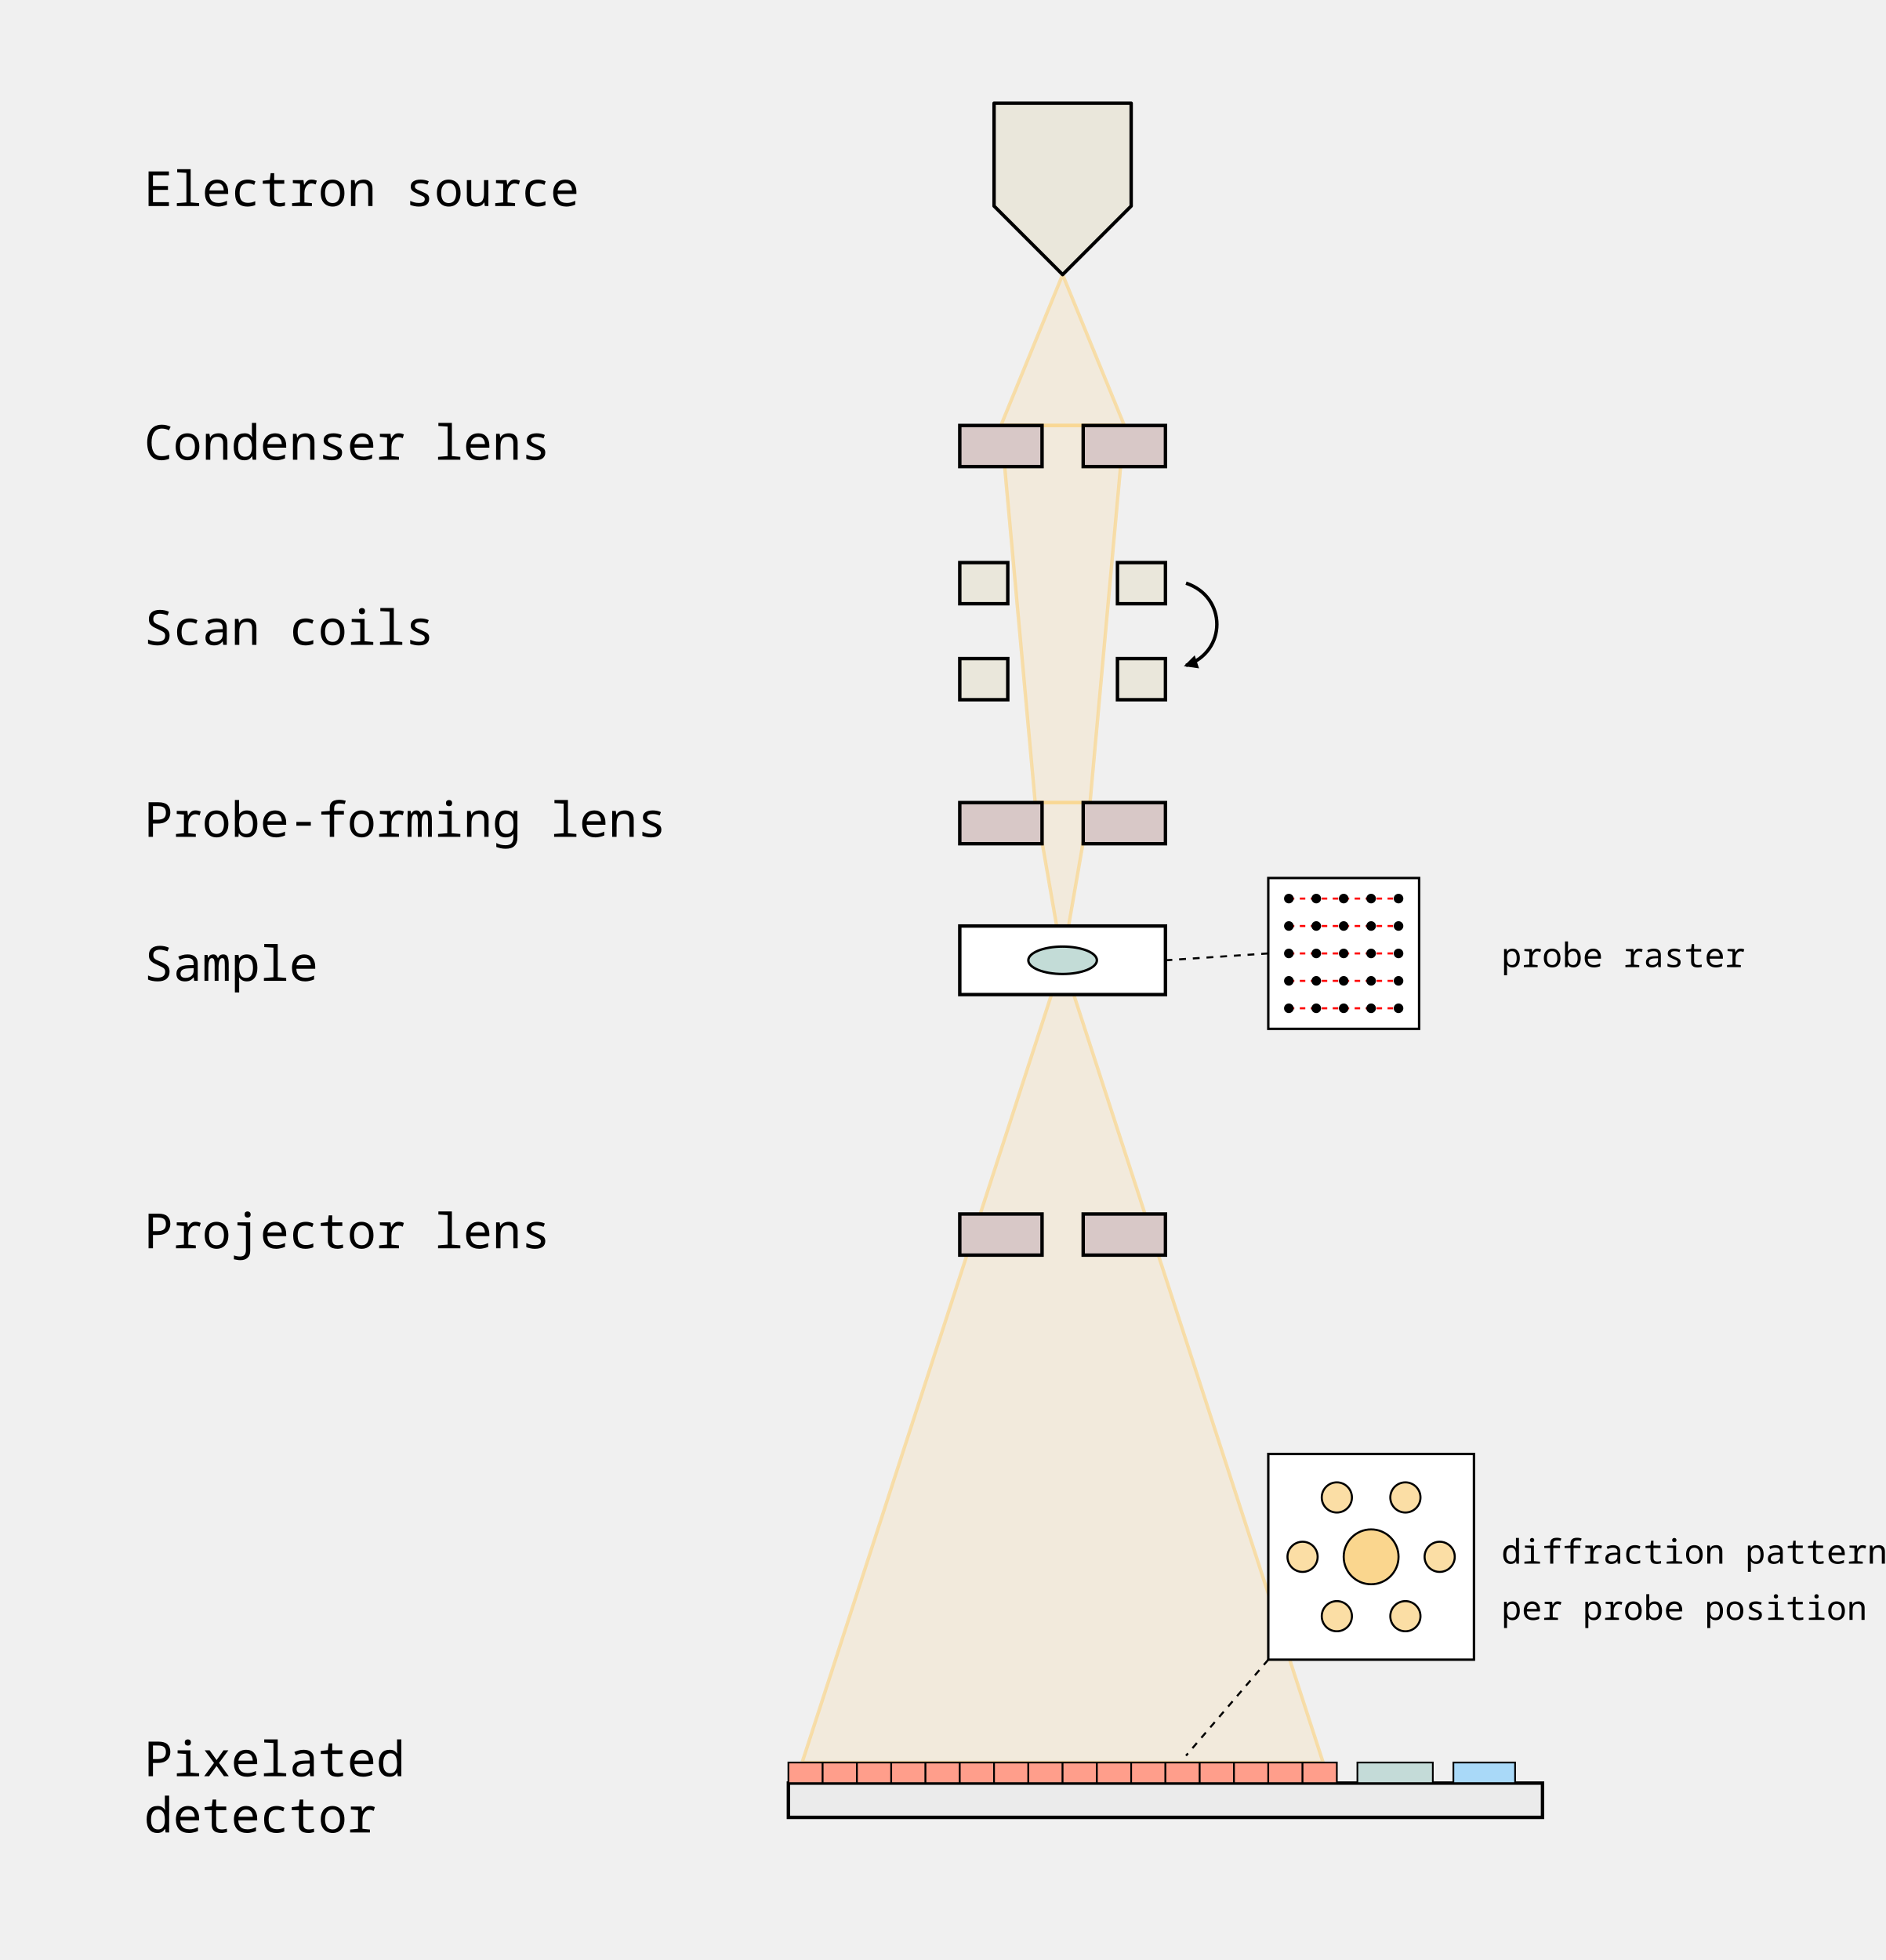
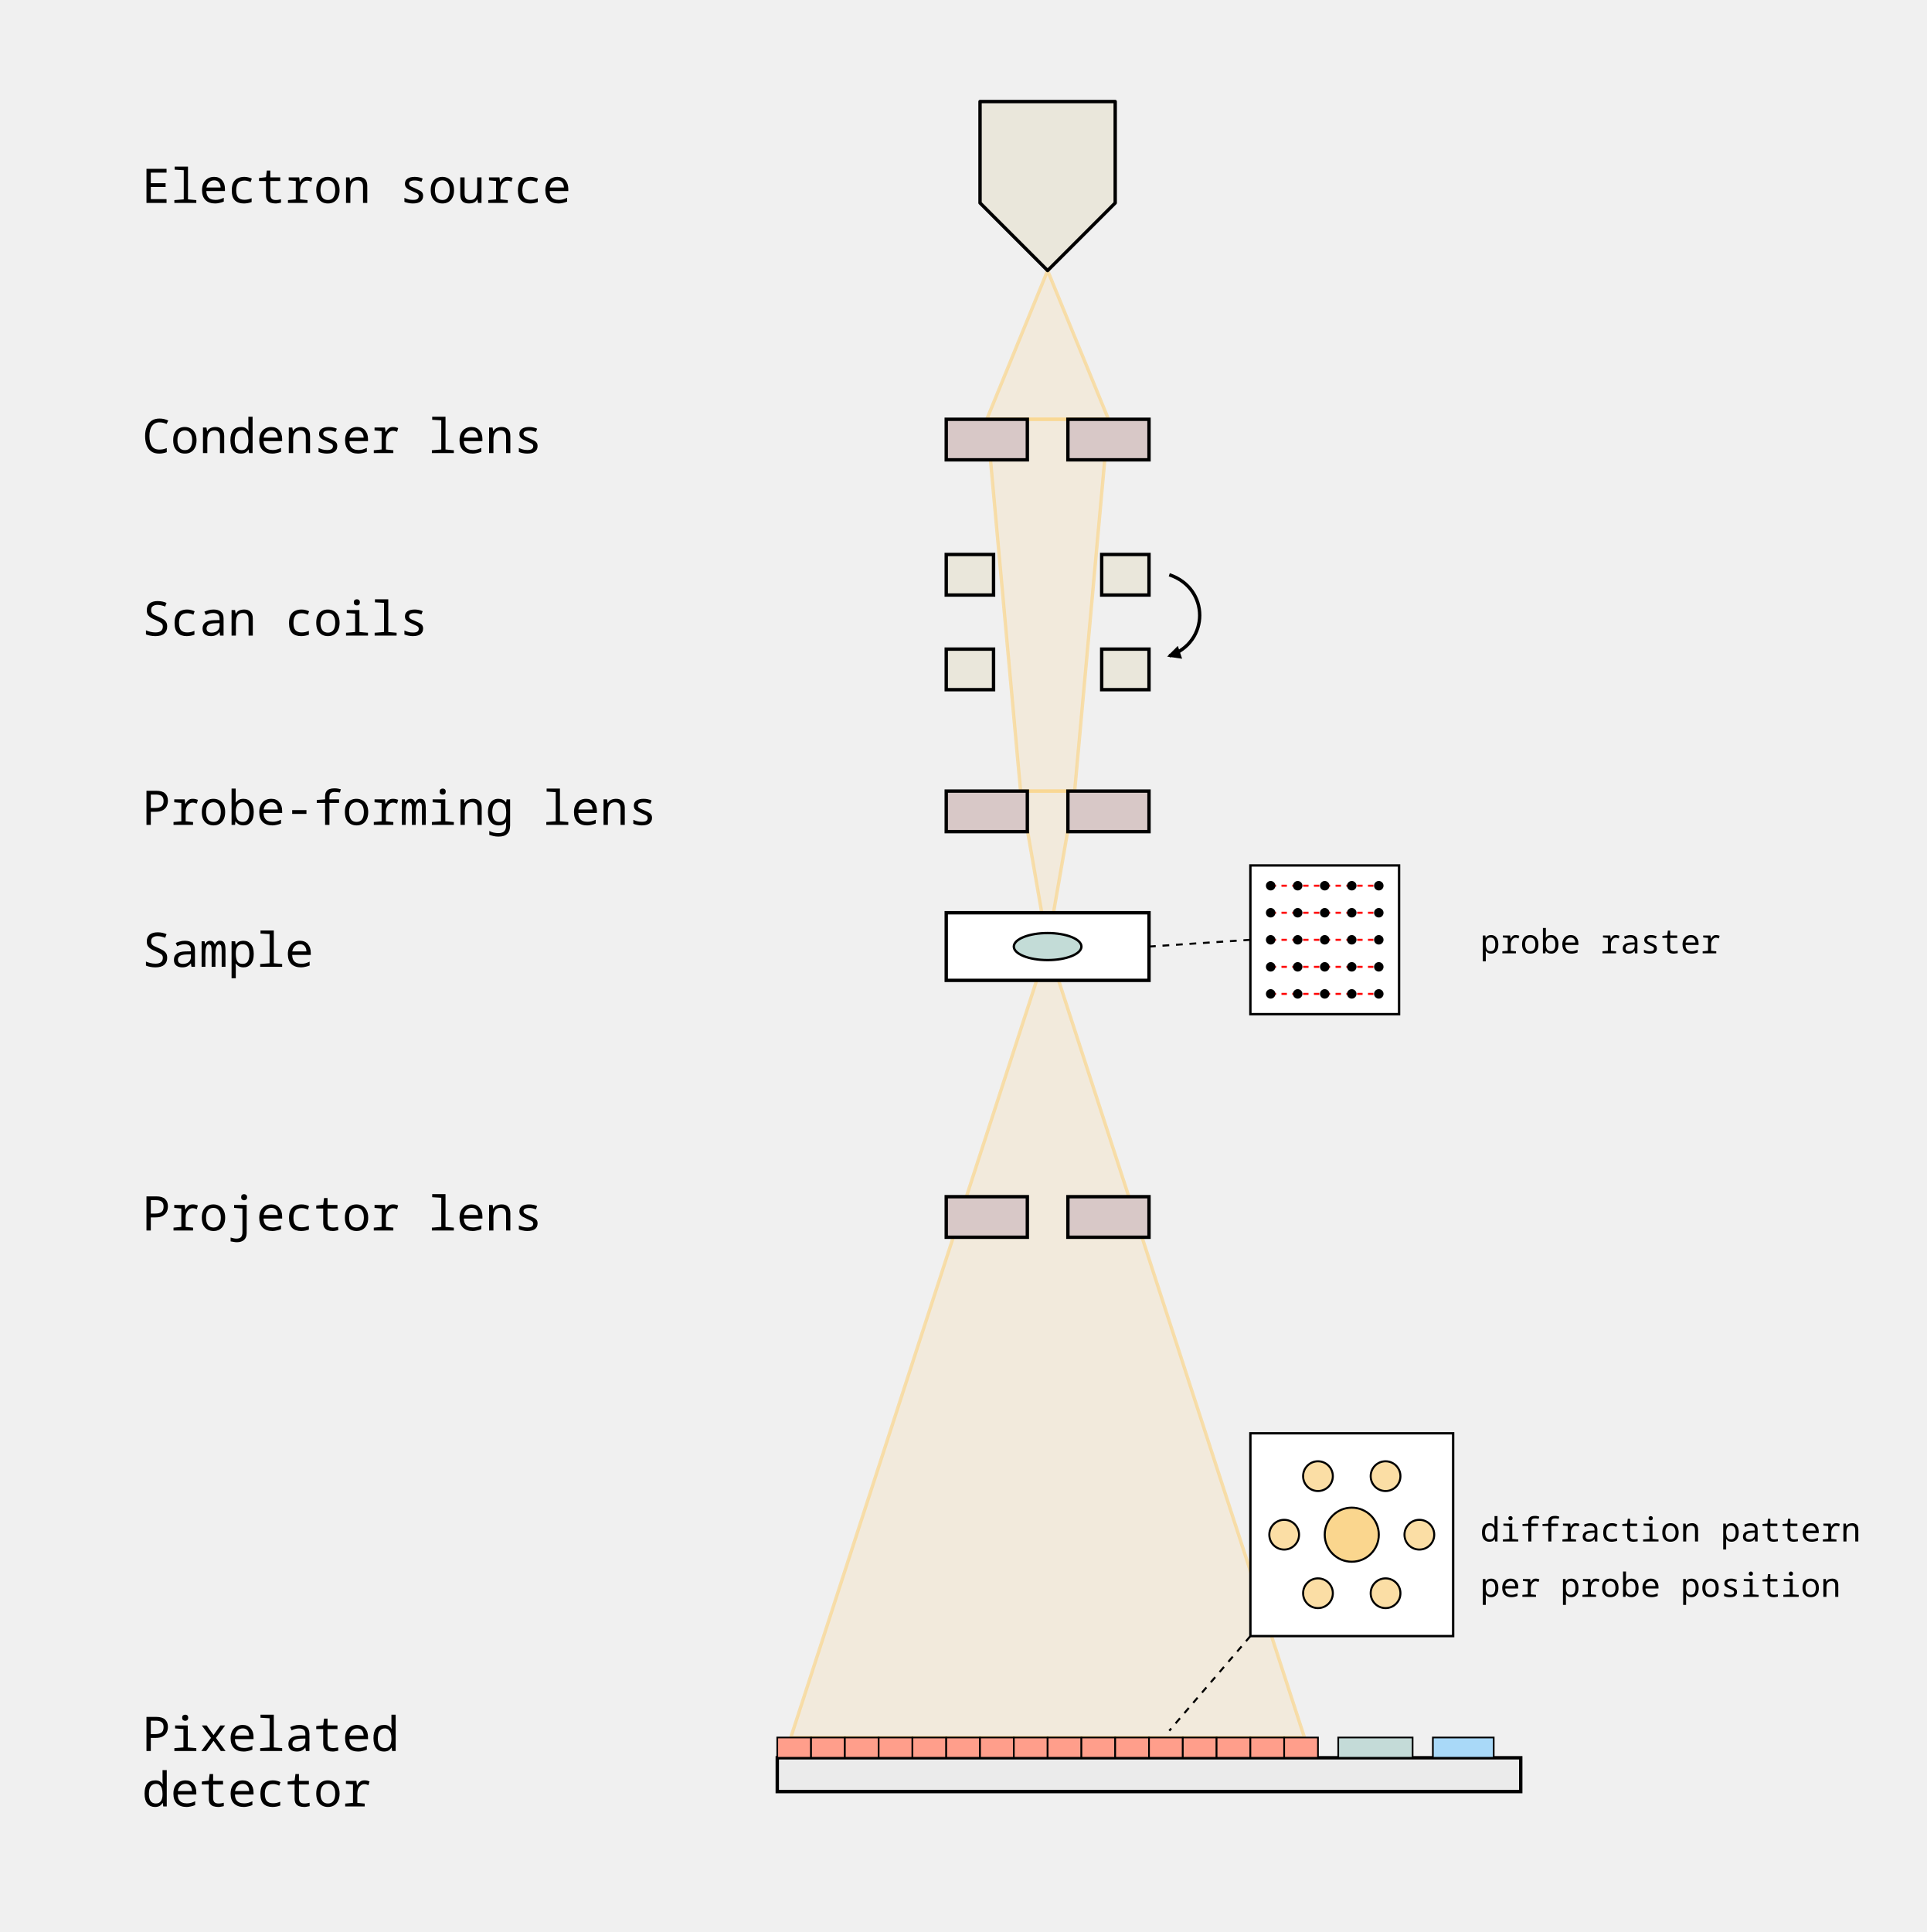
- <svg xmlns="http://www.w3.org/2000/svg" width="1039" height="1080" viewBox="100 0 275 285.75">
+ <svg xmlns="http://www.w3.org/2000/svg" width="1077" height="1080" viewBox="100 0 285 285.75">
  <g id="layer-defs">
    <defs>
      <marker id="arrow" viewBox="0 0 6 6" refX="5" refY="3" markerWidth="4" markerHeight="4" orient="auto">
        <path d="M0,0 L6,3 L0,6 z" style="fill:#000000" />
      </marker>
    </defs>
  </g>
  <g id="layer-beam">
    <polygon points="255.000,40.000 246.000,62.000 264.000,62.000" style="fill:#fad68e;stroke:#fad68e;stroke-width:0.5;stroke-linejoin:round;fill-opacity:0.2;stroke-opacity:0.7" />
    <polygon points="246.000,62.000 264.000,62.000 259.000,117.000 251.000,117.000" style="fill:#fad68e;stroke:#fad68e;stroke-width:0.5;stroke-linejoin:round;fill-opacity:0.2;stroke-opacity:0.7" />
    <polygon points="251.000,117.000 259.000,117.000 255.000,140.000" style="fill:#fad68e;stroke:#fad68e;stroke-width:0.5;stroke-linejoin:round;fill-opacity:0.2;stroke-opacity:0.7" />
    <polygon points="255.000,140.000 217.000,257.000 293.000,257.000" style="fill:#fad68e;stroke:#fad68e;stroke-width:0.5;stroke-linejoin:round;fill-opacity:0.2;stroke-opacity:0.7" />
  </g>
  <g id="layer-column">
    <polygon points="245.000,15.000 265.000,15.000 265.000,30.000 255.000,40.000 245.000,30.000" style="fill:#eae7db;stroke:#000000;stroke-width:0.5;stroke-linejoin:round" />
    <rect x="240.000" y="62.000" width="12.000" height="6.000" style="fill:#d8c8c7;stroke:#000000;stroke-width:0.5" />
    <rect x="258.000" y="62.000" width="12.000" height="6.000" style="fill:#d8c8c7;stroke:#000000;stroke-width:0.5" />
    <rect x="240.000" y="117.000" width="12.000" height="6.000" style="fill:#d8c8c7;stroke:#000000;stroke-width:0.5" />
    <rect x="258.000" y="117.000" width="12.000" height="6.000" style="fill:#d8c8c7;stroke:#000000;stroke-width:0.5" />
    <rect x="240.000" y="82.000" width="7.000" height="6.000" style="fill:#eae7db;stroke:#000000;stroke-width:0.5" />
    <rect x="263.000" y="82.000" width="7.000" height="6.000" style="fill:#eae7db;stroke:#000000;stroke-width:0.5" />
    <rect x="240.000" y="96.000" width="7.000" height="6.000" style="fill:#eae7db;stroke:#000000;stroke-width:0.5" />
    <rect x="263.000" y="96.000" width="7.000" height="6.000" style="fill:#eae7db;stroke:#000000;stroke-width:0.5" />
    <path d="M 273.0,85 c 6,2 6,10 0,12" style="fill:none;stroke:#000000;stroke-width:0.5;marker-end:url(#arrow)" />
    <rect x="240.000" y="135.000" width="30.000" height="10.000" style="fill:#ffffff;stroke:#000000;stroke-width:0.5" />
    <ellipse cx="255.0" cy="140" rx="5" ry="2" style="fill:#c3dcd7;stroke:#000000;stroke-width:0.35" />
    <rect x="240.000" y="177.000" width="12.000" height="6.000" style="fill:#d8c8c7;stroke:#000000;stroke-width:0.5" />
    <rect x="258.000" y="177.000" width="12.000" height="6.000" style="fill:#d8c8c7;stroke:#000000;stroke-width:0.5" />
    <rect x="285.000" y="128.000" width="22.000" height="22.000" style="fill:#ffffff;stroke:#000000;stroke-width:0.35" />
    <line x1="288.000" y1="131.000" x2="304.000" y2="131.000" style="stroke:#ff0000;stroke-width:0.3;fill:none;stroke-dasharray:0.8,0.8" />
    <circle cx="288.00" cy="131.00" r="0.7" style="fill:#000000" />
    <circle cx="292.00" cy="131.00" r="0.7" style="fill:#000000" />
    <circle cx="296.00" cy="131.00" r="0.7" style="fill:#000000" />
    <circle cx="300.00" cy="131.00" r="0.7" style="fill:#000000" />
    <circle cx="304.00" cy="131.00" r="0.7" style="fill:#000000" />
    <line x1="288.000" y1="135.000" x2="304.000" y2="135.000" style="stroke:#ff0000;stroke-width:0.3;fill:none;stroke-dasharray:0.8,0.8" />
    <circle cx="288.00" cy="135.00" r="0.7" style="fill:#000000" />
    <circle cx="292.00" cy="135.00" r="0.7" style="fill:#000000" />
    <circle cx="296.00" cy="135.00" r="0.7" style="fill:#000000" />
    <circle cx="300.00" cy="135.00" r="0.7" style="fill:#000000" />
    <circle cx="304.00" cy="135.00" r="0.7" style="fill:#000000" />
    <line x1="288.000" y1="139.000" x2="304.000" y2="139.000" style="stroke:#ff0000;stroke-width:0.3;fill:none;stroke-dasharray:0.8,0.8" />
    <circle cx="288.00" cy="139.00" r="0.7" style="fill:#000000" />
    <circle cx="292.00" cy="139.00" r="0.7" style="fill:#000000" />
    <circle cx="296.00" cy="139.00" r="0.7" style="fill:#000000" />
    <circle cx="300.00" cy="139.00" r="0.7" style="fill:#000000" />
    <circle cx="304.00" cy="139.00" r="0.7" style="fill:#000000" />
    <line x1="288.000" y1="143.000" x2="304.000" y2="143.000" style="stroke:#ff0000;stroke-width:0.3;fill:none;stroke-dasharray:0.8,0.8" />
    <circle cx="288.00" cy="143.00" r="0.7" style="fill:#000000" />
    <circle cx="292.00" cy="143.00" r="0.7" style="fill:#000000" />
    <circle cx="296.00" cy="143.00" r="0.7" style="fill:#000000" />
    <circle cx="300.00" cy="143.00" r="0.7" style="fill:#000000" />
    <circle cx="304.00" cy="143.00" r="0.7" style="fill:#000000" />
    <line x1="288.000" y1="147.000" x2="304.000" y2="147.000" style="stroke:#ff0000;stroke-width:0.3;fill:none;stroke-dasharray:0.8,0.8" />
    <circle cx="288.00" cy="147.00" r="0.7" style="fill:#000000" />
    <circle cx="292.00" cy="147.00" r="0.7" style="fill:#000000" />
    <circle cx="296.00" cy="147.00" r="0.7" style="fill:#000000" />
    <circle cx="300.00" cy="147.00" r="0.7" style="fill:#000000" />
    <circle cx="304.00" cy="147.00" r="0.7" style="fill:#000000" />
    <line x1="270.000" y1="140.000" x2="285.000" y2="139.000" style="stroke:#000000;stroke-width:0.3;fill:none;stroke-dasharray:1,1" />
    <rect x="285.000" y="212.000" width="30.000" height="30.000" style="fill:#ffffff;stroke:#000000;stroke-width:0.35" />
    <circle cx="300.0" cy="227" r="4" style="fill:#fad68e;stroke:#000000;stroke-width:0.3" />
    <circle cx="310.00" cy="227.00" r="2.2" style="fill:#fad68e;stroke:#000000;stroke-width:0.3;fill-opacity:0.8" />
    <circle cx="305.00" cy="235.66" r="2.2" style="fill:#fad68e;stroke:#000000;stroke-width:0.3;fill-opacity:0.8" />
    <circle cx="295.00" cy="235.66" r="2.2" style="fill:#fad68e;stroke:#000000;stroke-width:0.3;fill-opacity:0.8" />
    <circle cx="290.00" cy="227.00" r="2.2" style="fill:#fad68e;stroke:#000000;stroke-width:0.3;fill-opacity:0.8" />
    <circle cx="295.00" cy="218.34" r="2.2" style="fill:#fad68e;stroke:#000000;stroke-width:0.3;fill-opacity:0.8" />
    <circle cx="305.00" cy="218.34" r="2.2" style="fill:#fad68e;stroke:#000000;stroke-width:0.3;fill-opacity:0.8" />
    <line x1="285.000" y1="242.000" x2="273.000" y2="256.000" style="stroke:#000000;stroke-width:0.3;fill:none;stroke-dasharray:1,1" />
    <rect x="215.000" y="260.000" width="110.000" height="5.000" style="fill:#ebebeb;stroke:#000000;stroke-width:0.5" />
    <rect x="215.000" y="257.000" width="5.000" height="3.000" style="fill:#ff9e8b;stroke:#000000;stroke-width:0.25" />
    <rect x="220.000" y="257.000" width="5.000" height="3.000" style="fill:#ff9e8b;stroke:#000000;stroke-width:0.25" />
    <rect x="225.000" y="257.000" width="5.000" height="3.000" style="fill:#ff9e8b;stroke:#000000;stroke-width:0.25" />
    <rect x="230.000" y="257.000" width="5.000" height="3.000" style="fill:#ff9e8b;stroke:#000000;stroke-width:0.25" />
    <rect x="235.000" y="257.000" width="5.000" height="3.000" style="fill:#ff9e8b;stroke:#000000;stroke-width:0.25" />
    <rect x="240.000" y="257.000" width="5.000" height="3.000" style="fill:#ff9e8b;stroke:#000000;stroke-width:0.25" />
    <rect x="245.000" y="257.000" width="5.000" height="3.000" style="fill:#ff9e8b;stroke:#000000;stroke-width:0.25" />
    <rect x="250.000" y="257.000" width="5.000" height="3.000" style="fill:#ff9e8b;stroke:#000000;stroke-width:0.25" />
    <rect x="255.000" y="257.000" width="5.000" height="3.000" style="fill:#ff9e8b;stroke:#000000;stroke-width:0.25" />
    <rect x="260.000" y="257.000" width="5.000" height="3.000" style="fill:#ff9e8b;stroke:#000000;stroke-width:0.25" />
    <rect x="265.000" y="257.000" width="5.000" height="3.000" style="fill:#ff9e8b;stroke:#000000;stroke-width:0.25" />
    <rect x="270.000" y="257.000" width="5.000" height="3.000" style="fill:#ff9e8b;stroke:#000000;stroke-width:0.25" />
    <rect x="275.000" y="257.000" width="5.000" height="3.000" style="fill:#ff9e8b;stroke:#000000;stroke-width:0.25" />
    <rect x="280.000" y="257.000" width="5.000" height="3.000" style="fill:#ff9e8b;stroke:#000000;stroke-width:0.25" />
    <rect x="285.000" y="257.000" width="5.000" height="3.000" style="fill:#ff9e8b;stroke:#000000;stroke-width:0.25" />
    <rect x="290.000" y="257.000" width="5.000" height="3.000" style="fill:#ff9e8b;stroke:#000000;stroke-width:0.25" />
    <rect x="298.000" y="257.000" width="11.000" height="3.000" style="fill:#c4dbd8;stroke:#000000;stroke-width:0.25" />
    <rect x="312.000" y="257.000" width="9.000" height="3.000" style="fill:#a9d9f8;stroke:#000000;stroke-width:0.25" />
  </g>
  <g id="layer-labels">
    <text x="121.000" y="30.000" style="font-family:'Noto Sans Mono';font-size:7.056px;fill:#000000;text-anchor:start">
      <tspan x="121.000" dy="0">Electron source</tspan>
    </text>
    <text x="121.000" y="67.000" style="font-family:'Noto Sans Mono';font-size:7.056px;fill:#000000;text-anchor:start">
      <tspan x="121.000" dy="0">Condenser lens</tspan>
    </text>
    <text x="121.000" y="94.000" style="font-family:'Noto Sans Mono';font-size:7.056px;fill:#000000;text-anchor:start">
      <tspan x="121.000" dy="0">Scan coils</tspan>
    </text>
    <text x="121.000" y="122.000" style="font-family:'Noto Sans Mono';font-size:7.056px;fill:#000000;text-anchor:start">
      <tspan x="121.000" dy="0">Probe-forming lens</tspan>
    </text>
    <text x="121.000" y="143.000" style="font-family:'Noto Sans Mono';font-size:7.056px;fill:#000000;text-anchor:start">
      <tspan x="121.000" dy="0">Sample</tspan>
    </text>
    <text x="121.000" y="182.000" style="font-family:'Noto Sans Mono';font-size:7.056px;fill:#000000;text-anchor:start">
      <tspan x="121.000" dy="0">Projector lens</tspan>
    </text>
    <text x="319.000" y="141.000" style="font-family:'Noto Sans Mono';font-size:4.939px;fill:#000000;text-anchor:start">
      <tspan x="319.000" dy="0">probe raster</tspan>
    </text>
    <text x="319.000" y="228.000" style="font-family:'Noto Sans Mono';font-size:4.939px;fill:#000000;text-anchor:start">
      <tspan x="319.000" dy="0">diffraction pattern</tspan>
      <tspan x="319.000" dy="8.2">per probe position</tspan>
    </text>
    <text x="121.000" y="259.000" style="font-family:'Noto Sans Mono';font-size:7.056px;fill:#000000;text-anchor:start">
      <tspan x="121.000" dy="0">Pixelated</tspan>
      <tspan x="121.000" dy="8.2">detector</tspan>
    </text>
  </g>
</svg>
